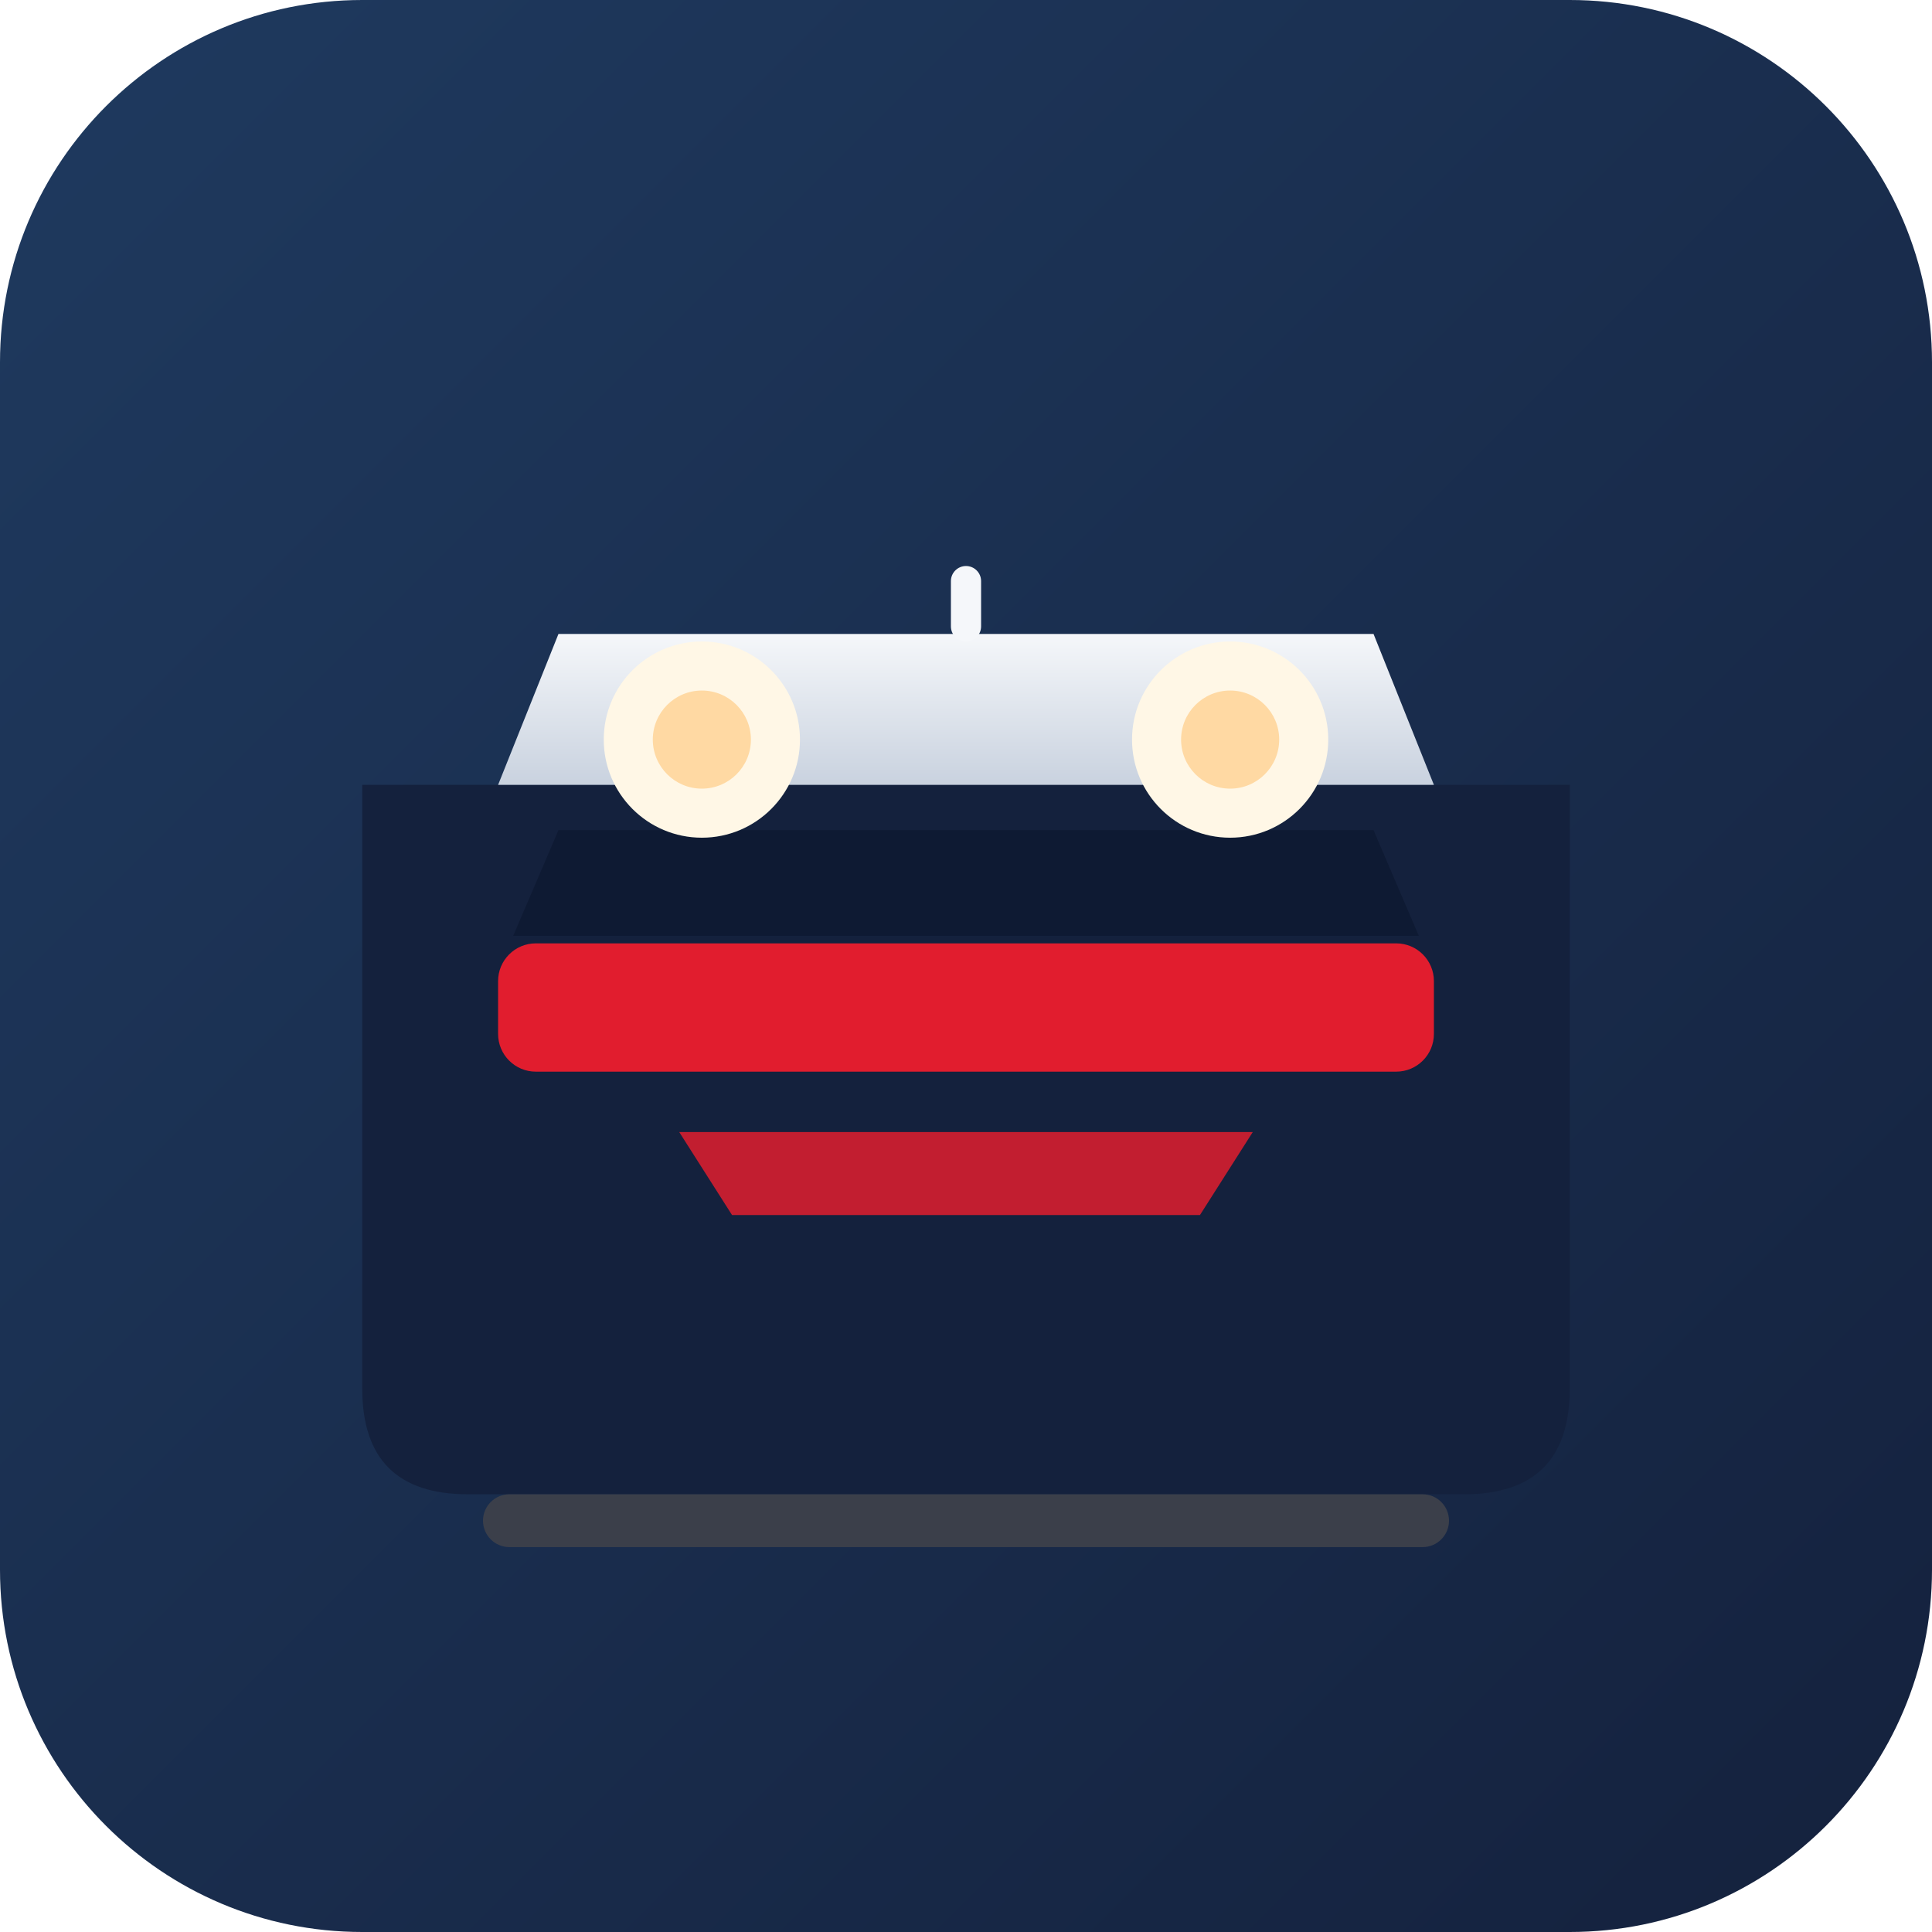
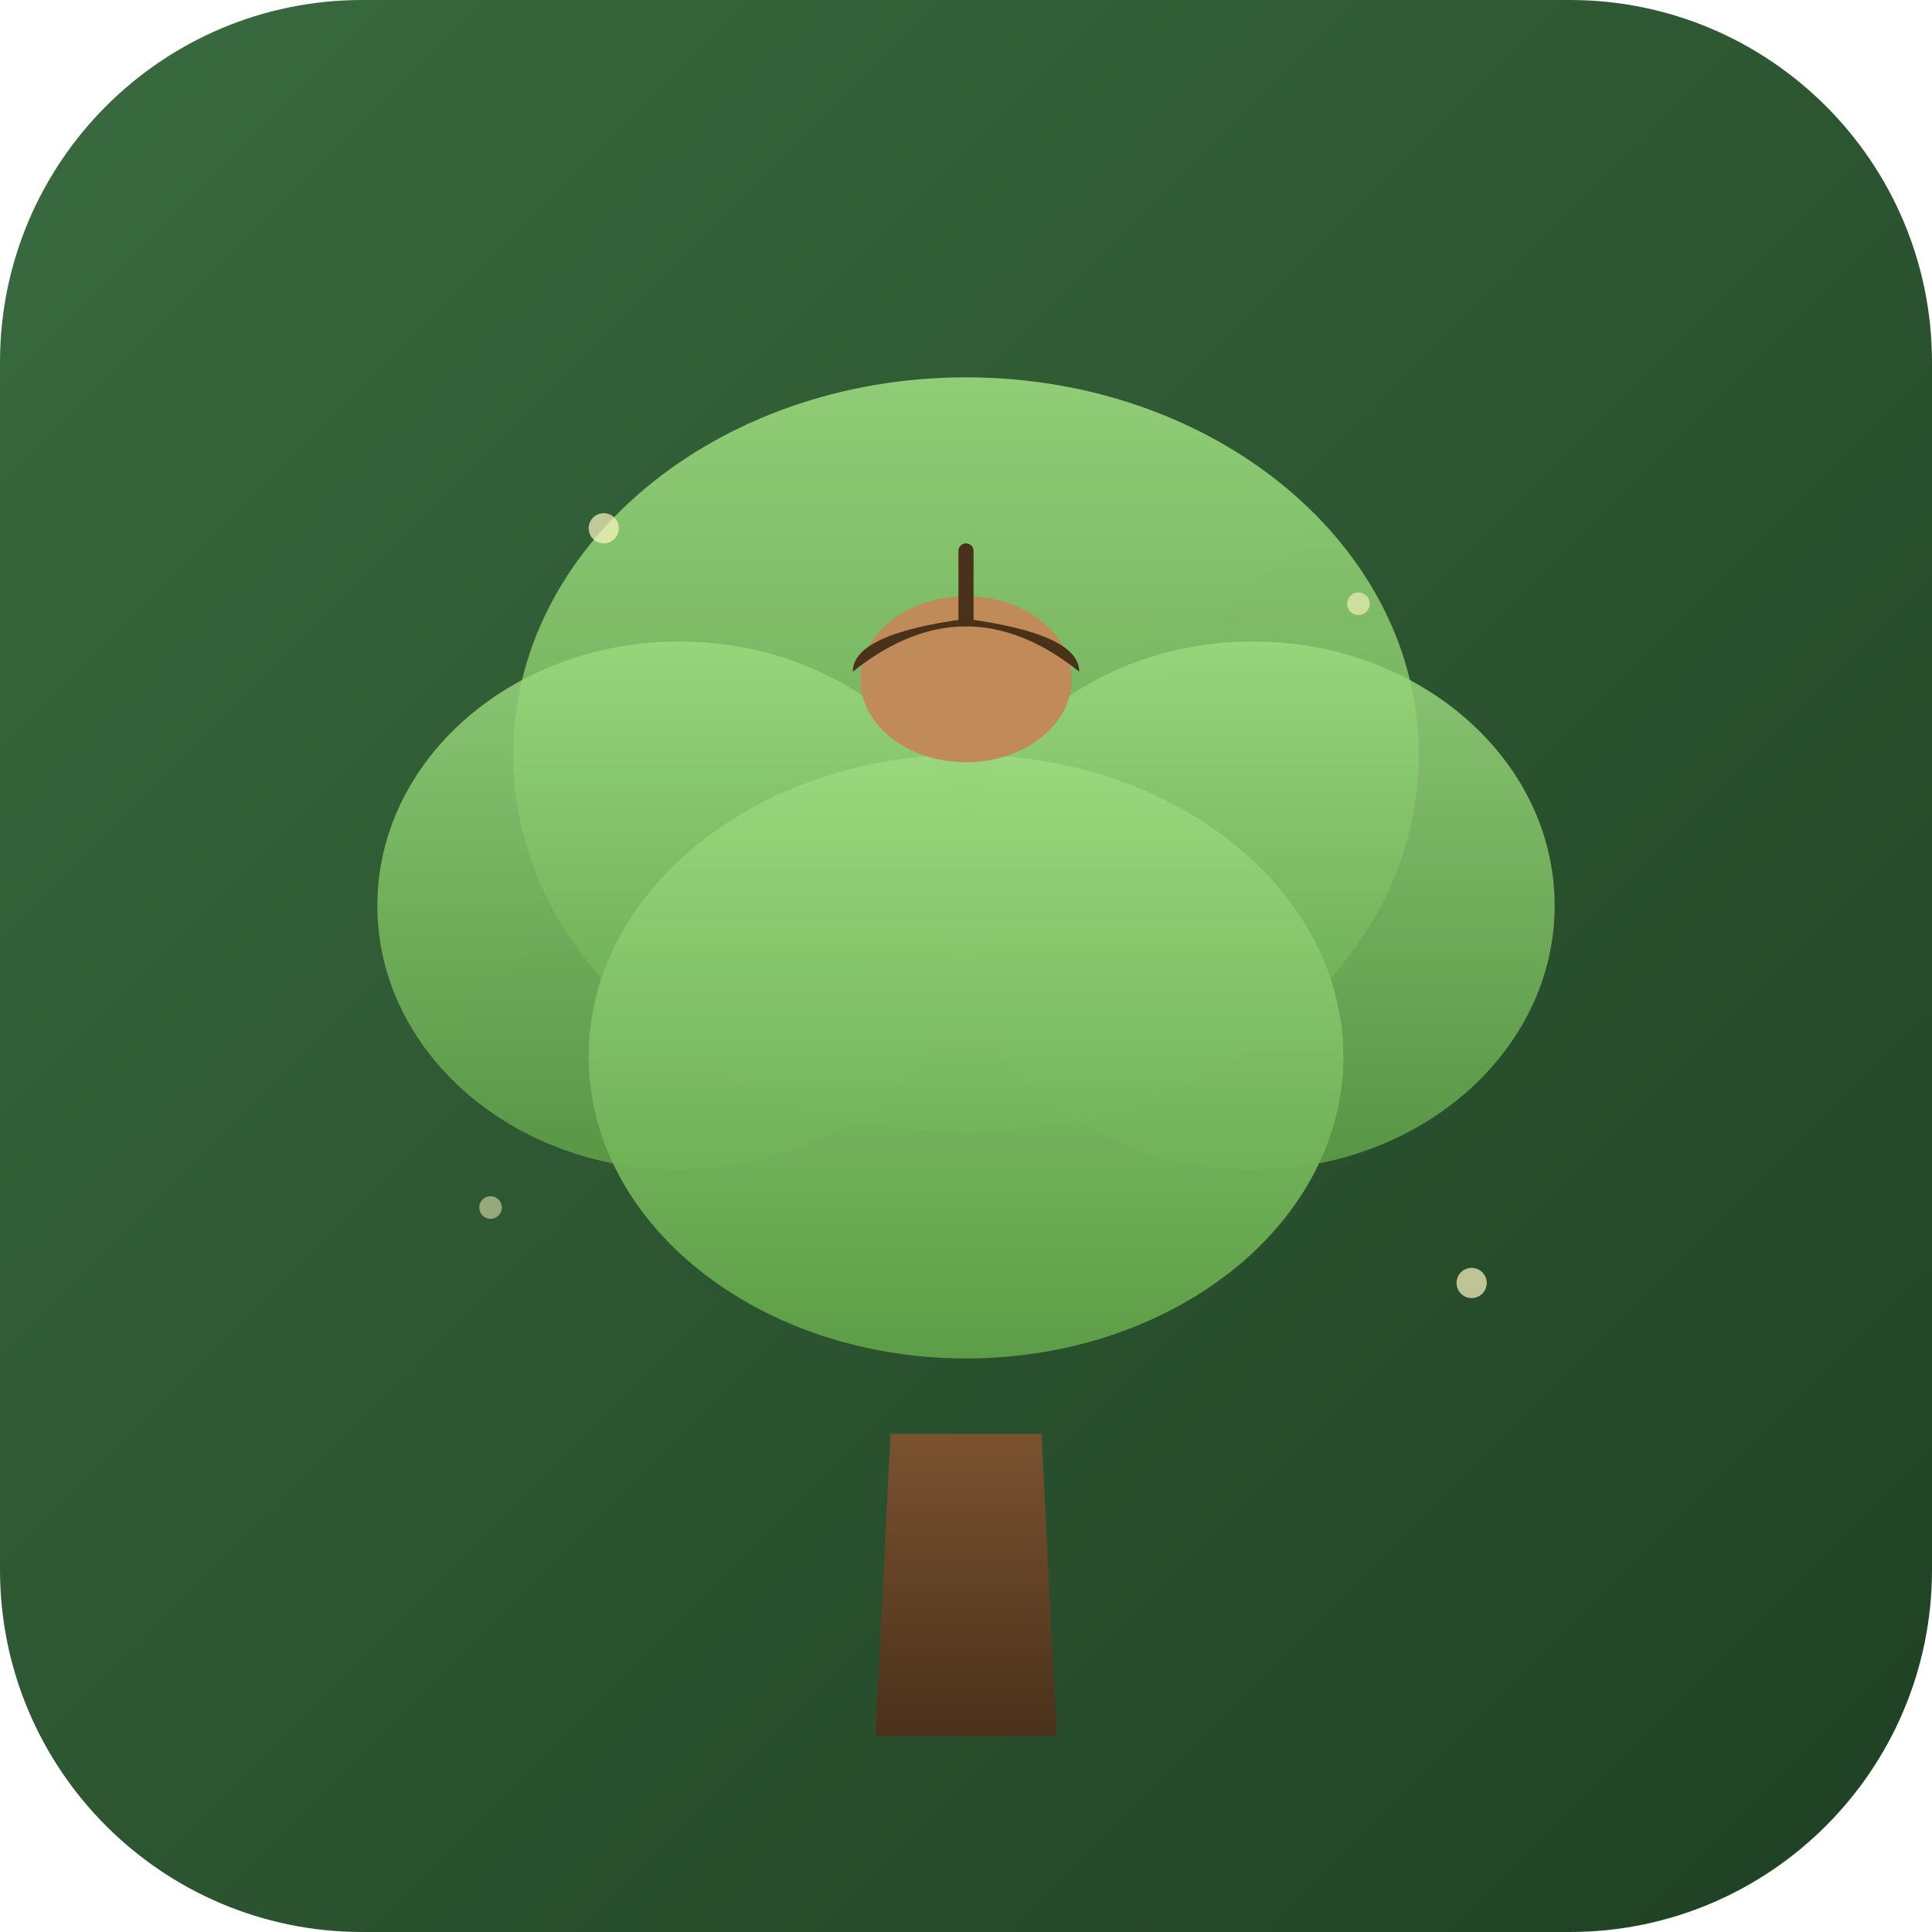
<svg xmlns="http://www.w3.org/2000/svg" viewBox="0 0 512 512">
  <defs>
    <linearGradient id="bg" x1="0" y1="0" x2="1" y2="1">
-       <stop offset="0" stop-color="#1f3a5f" />
-       <stop offset="1" stop-color="#14213d" />
+       <stop offset="0" stop-color="#3a6b3f" />
+       <stop offset="1" stop-color="#1f4023" />
    </linearGradient>
-     <linearGradient id="nose" x1="0" y1="0" x2="0" y2="1">
-       <stop offset="0" stop-color="#f5f7fa" />
-       <stop offset="1" stop-color="#c9d2df" />
+     <linearGradient id="leaf" x1="0" y1="0" x2="0" y2="1">
+       <stop offset="0" stop-color="#9bd97e" />
+       <stop offset="1" stop-color="#5fa148" />
+     </linearGradient>
+     <linearGradient id="trunk" x1="0" y1="0" x2="0" y2="1">
+       <stop offset="0" stop-color="#7a5230" />
+       <stop offset="1" stop-color="#4a311a" />
    </linearGradient>
  </defs>
  <rect width="512" height="512" rx="96" fill="url(#bg)" />
-   <path d="M96 208 L416 208 L416 368 Q416 396 388 396 L124 396 Q96 396 96 368 Z" fill="#14213d" />
-   <path d="M148 220 L364 220 L376 248 L136 248 Z" fill="#0e1a33" />
-   <path d="M148 168 L364 168 L380 208 L132 208 Z" fill="url(#nose)" />
-   <rect x="132" y="250" width="248" height="34" rx="10" fill="#e11d2e" />
-   <path d="M180 300 L332 300 L318 322 L194 322 Z" fill="#e11d2e" opacity="0.85" />
-   <circle cx="186" cy="196" r="26" fill="#fff7e6" />
-   <circle cx="326" cy="196" r="26" fill="#fff7e6" />
-   <circle cx="186" cy="196" r="13" fill="#ffd9a3" />
-   <circle cx="326" cy="196" r="13" fill="#ffd9a3" />
-   <rect x="252" y="150" width="8" height="20" rx="4" fill="#f5f7fa" />
-   <rect x="128" y="396" width="256" height="14" rx="7" fill="#3b3f4a" />
+   <path d="M236 380 L276 380 L280 460 L232 460 Z" fill="url(#trunk)" />
+   <ellipse cx="256" cy="200" rx="120" ry="100" fill="url(#leaf)" opacity="0.9" />
+   <ellipse cx="180" cy="240" rx="80" ry="70" fill="url(#leaf)" opacity="0.85" />
+   <ellipse cx="332" cy="240" rx="80" ry="70" fill="url(#leaf)" opacity="0.85" />
+   <ellipse cx="256" cy="280" rx="100" ry="80" fill="url(#leaf)" opacity="0.95" />
+   <ellipse cx="256" cy="180" rx="28" ry="22" fill="#c08b58" />
+   <path d="M226 178 Q256 154 286 178 Q286 168 256 164 Q226 168 226 178 Z" fill="#4a311a" />
+   <line x1="256" y1="164" x2="256" y2="146" stroke="#4a311a" stroke-width="4" stroke-linecap="round" />
+   <circle cx="160" cy="140" r="4" fill="#fff7c2" opacity="0.7" />
+   <circle cx="360" cy="160" r="3" fill="#fff7c2" opacity="0.6" />
+   <circle cx="130" cy="320" r="3" fill="#fff7c2" opacity="0.5" />
+   <circle cx="390" cy="340" r="4" fill="#fff7c2" opacity="0.7" />
</svg>
